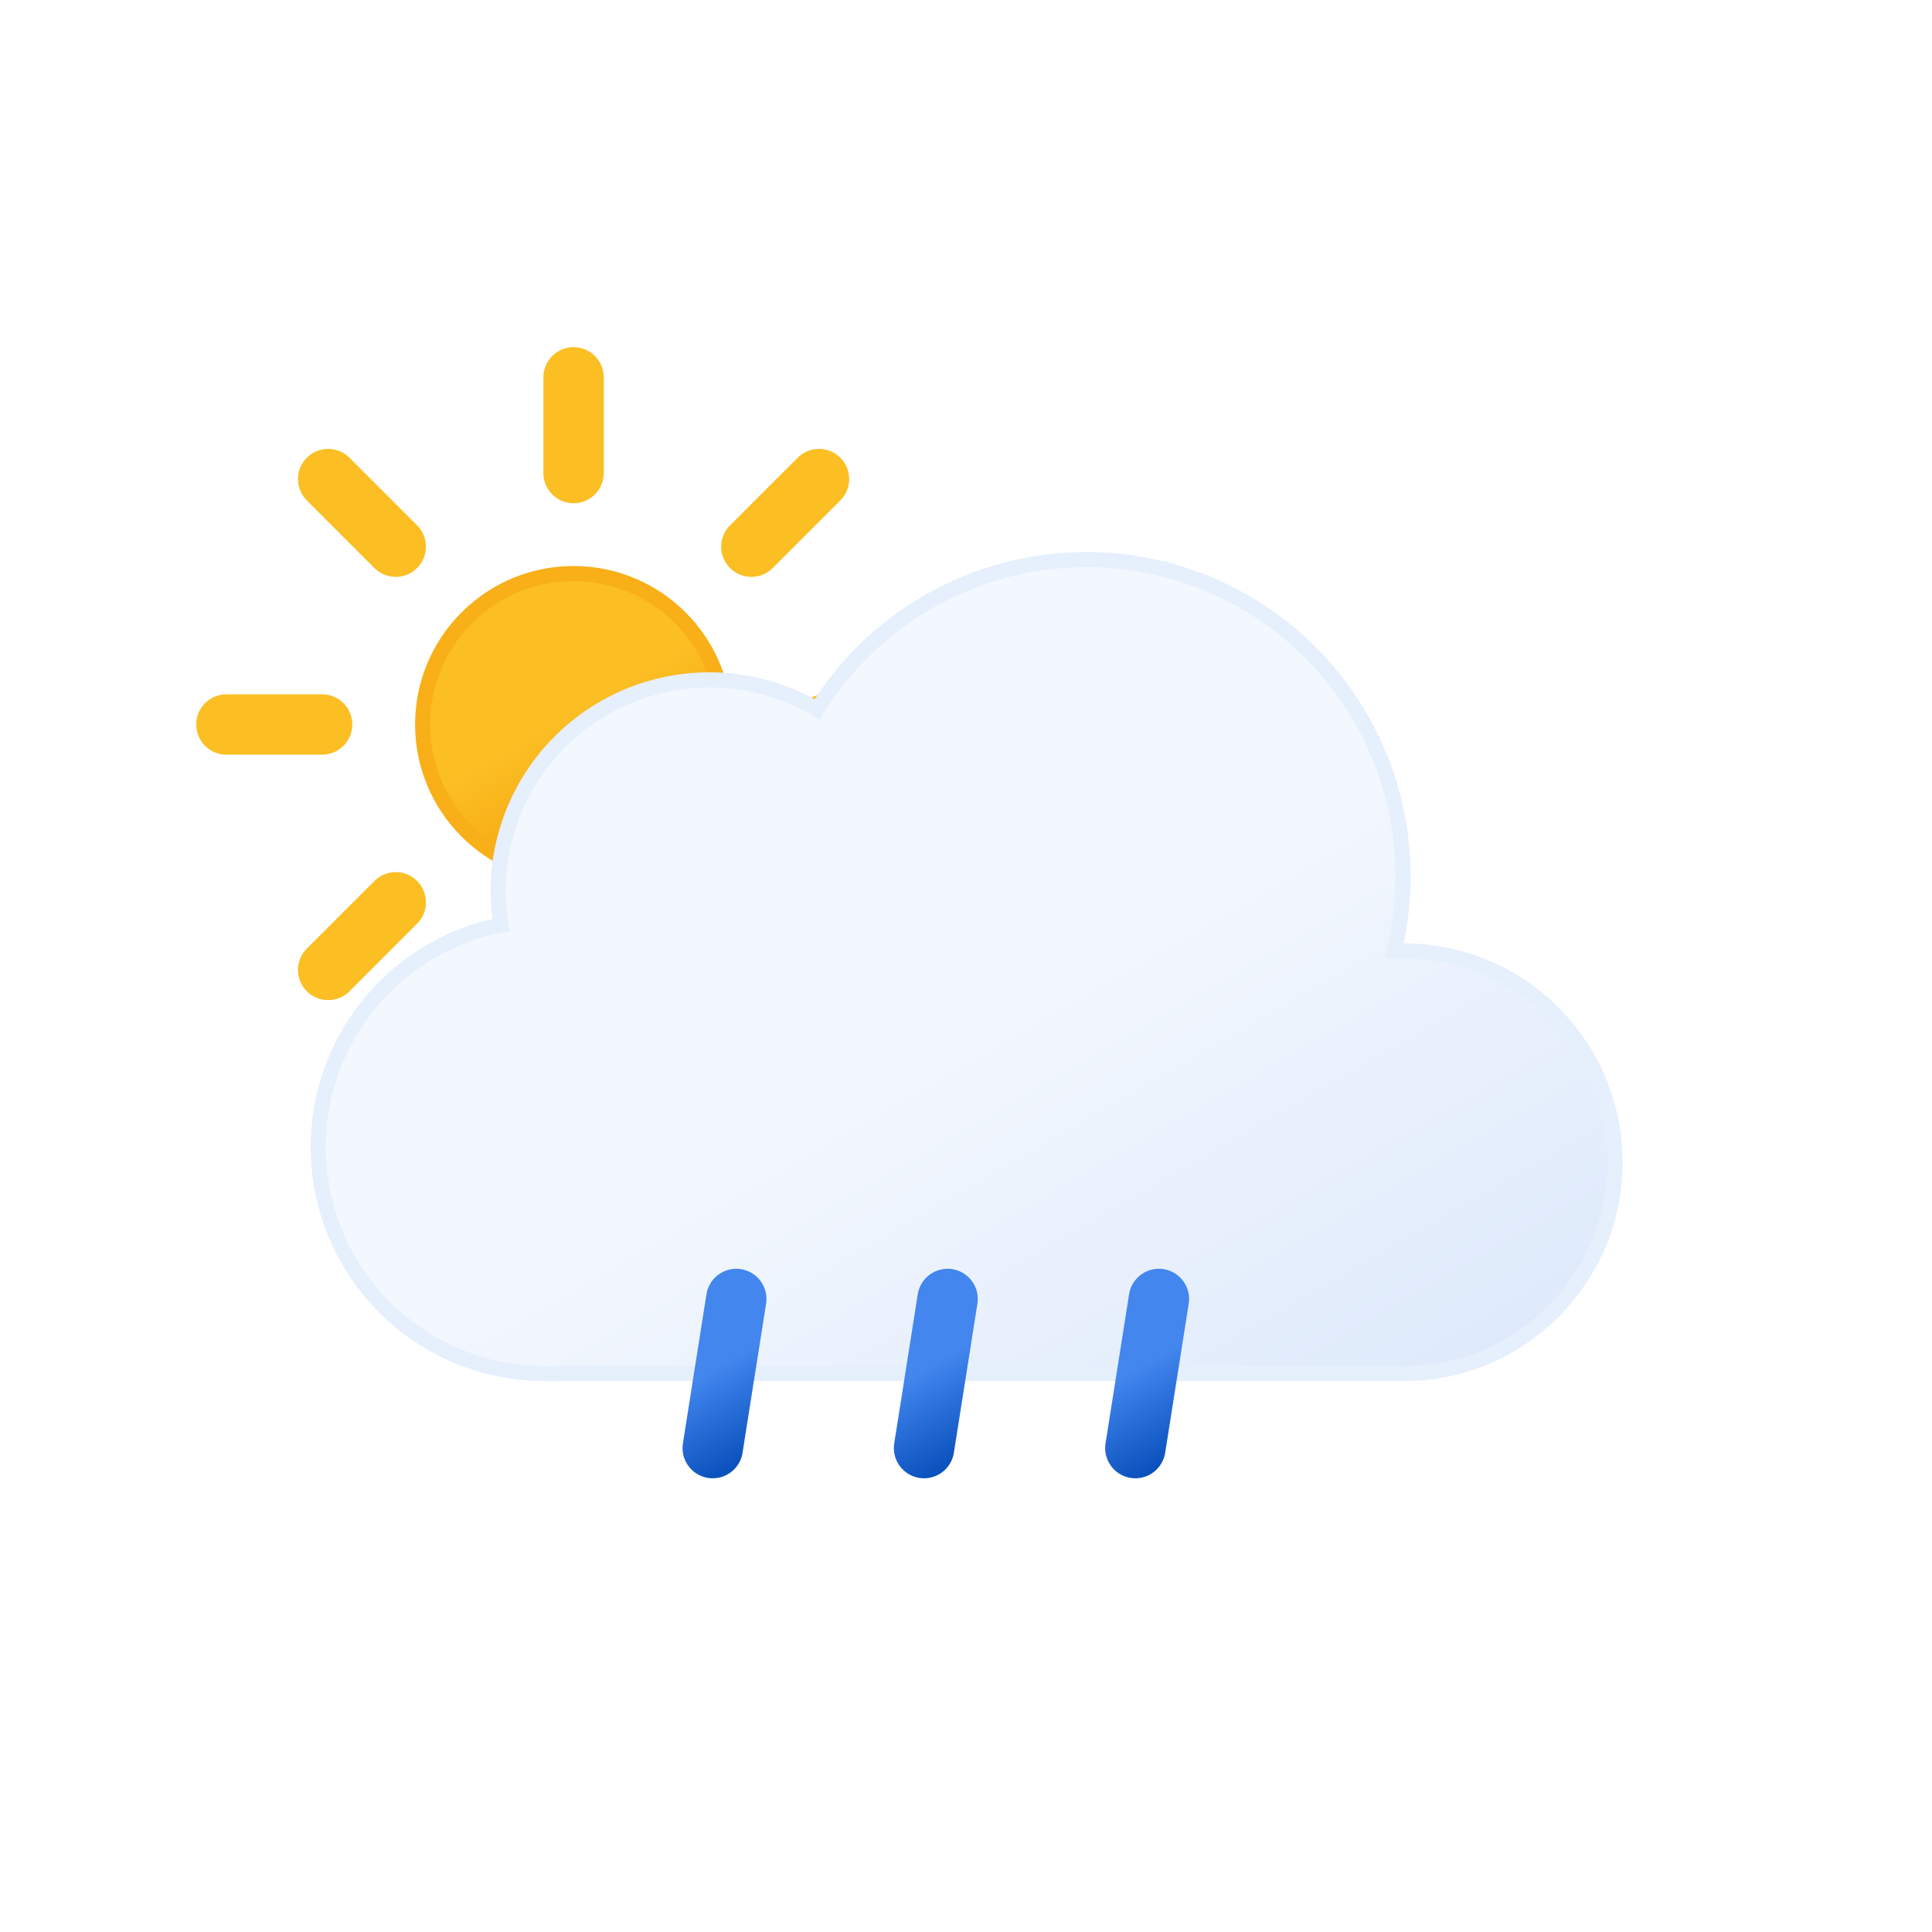
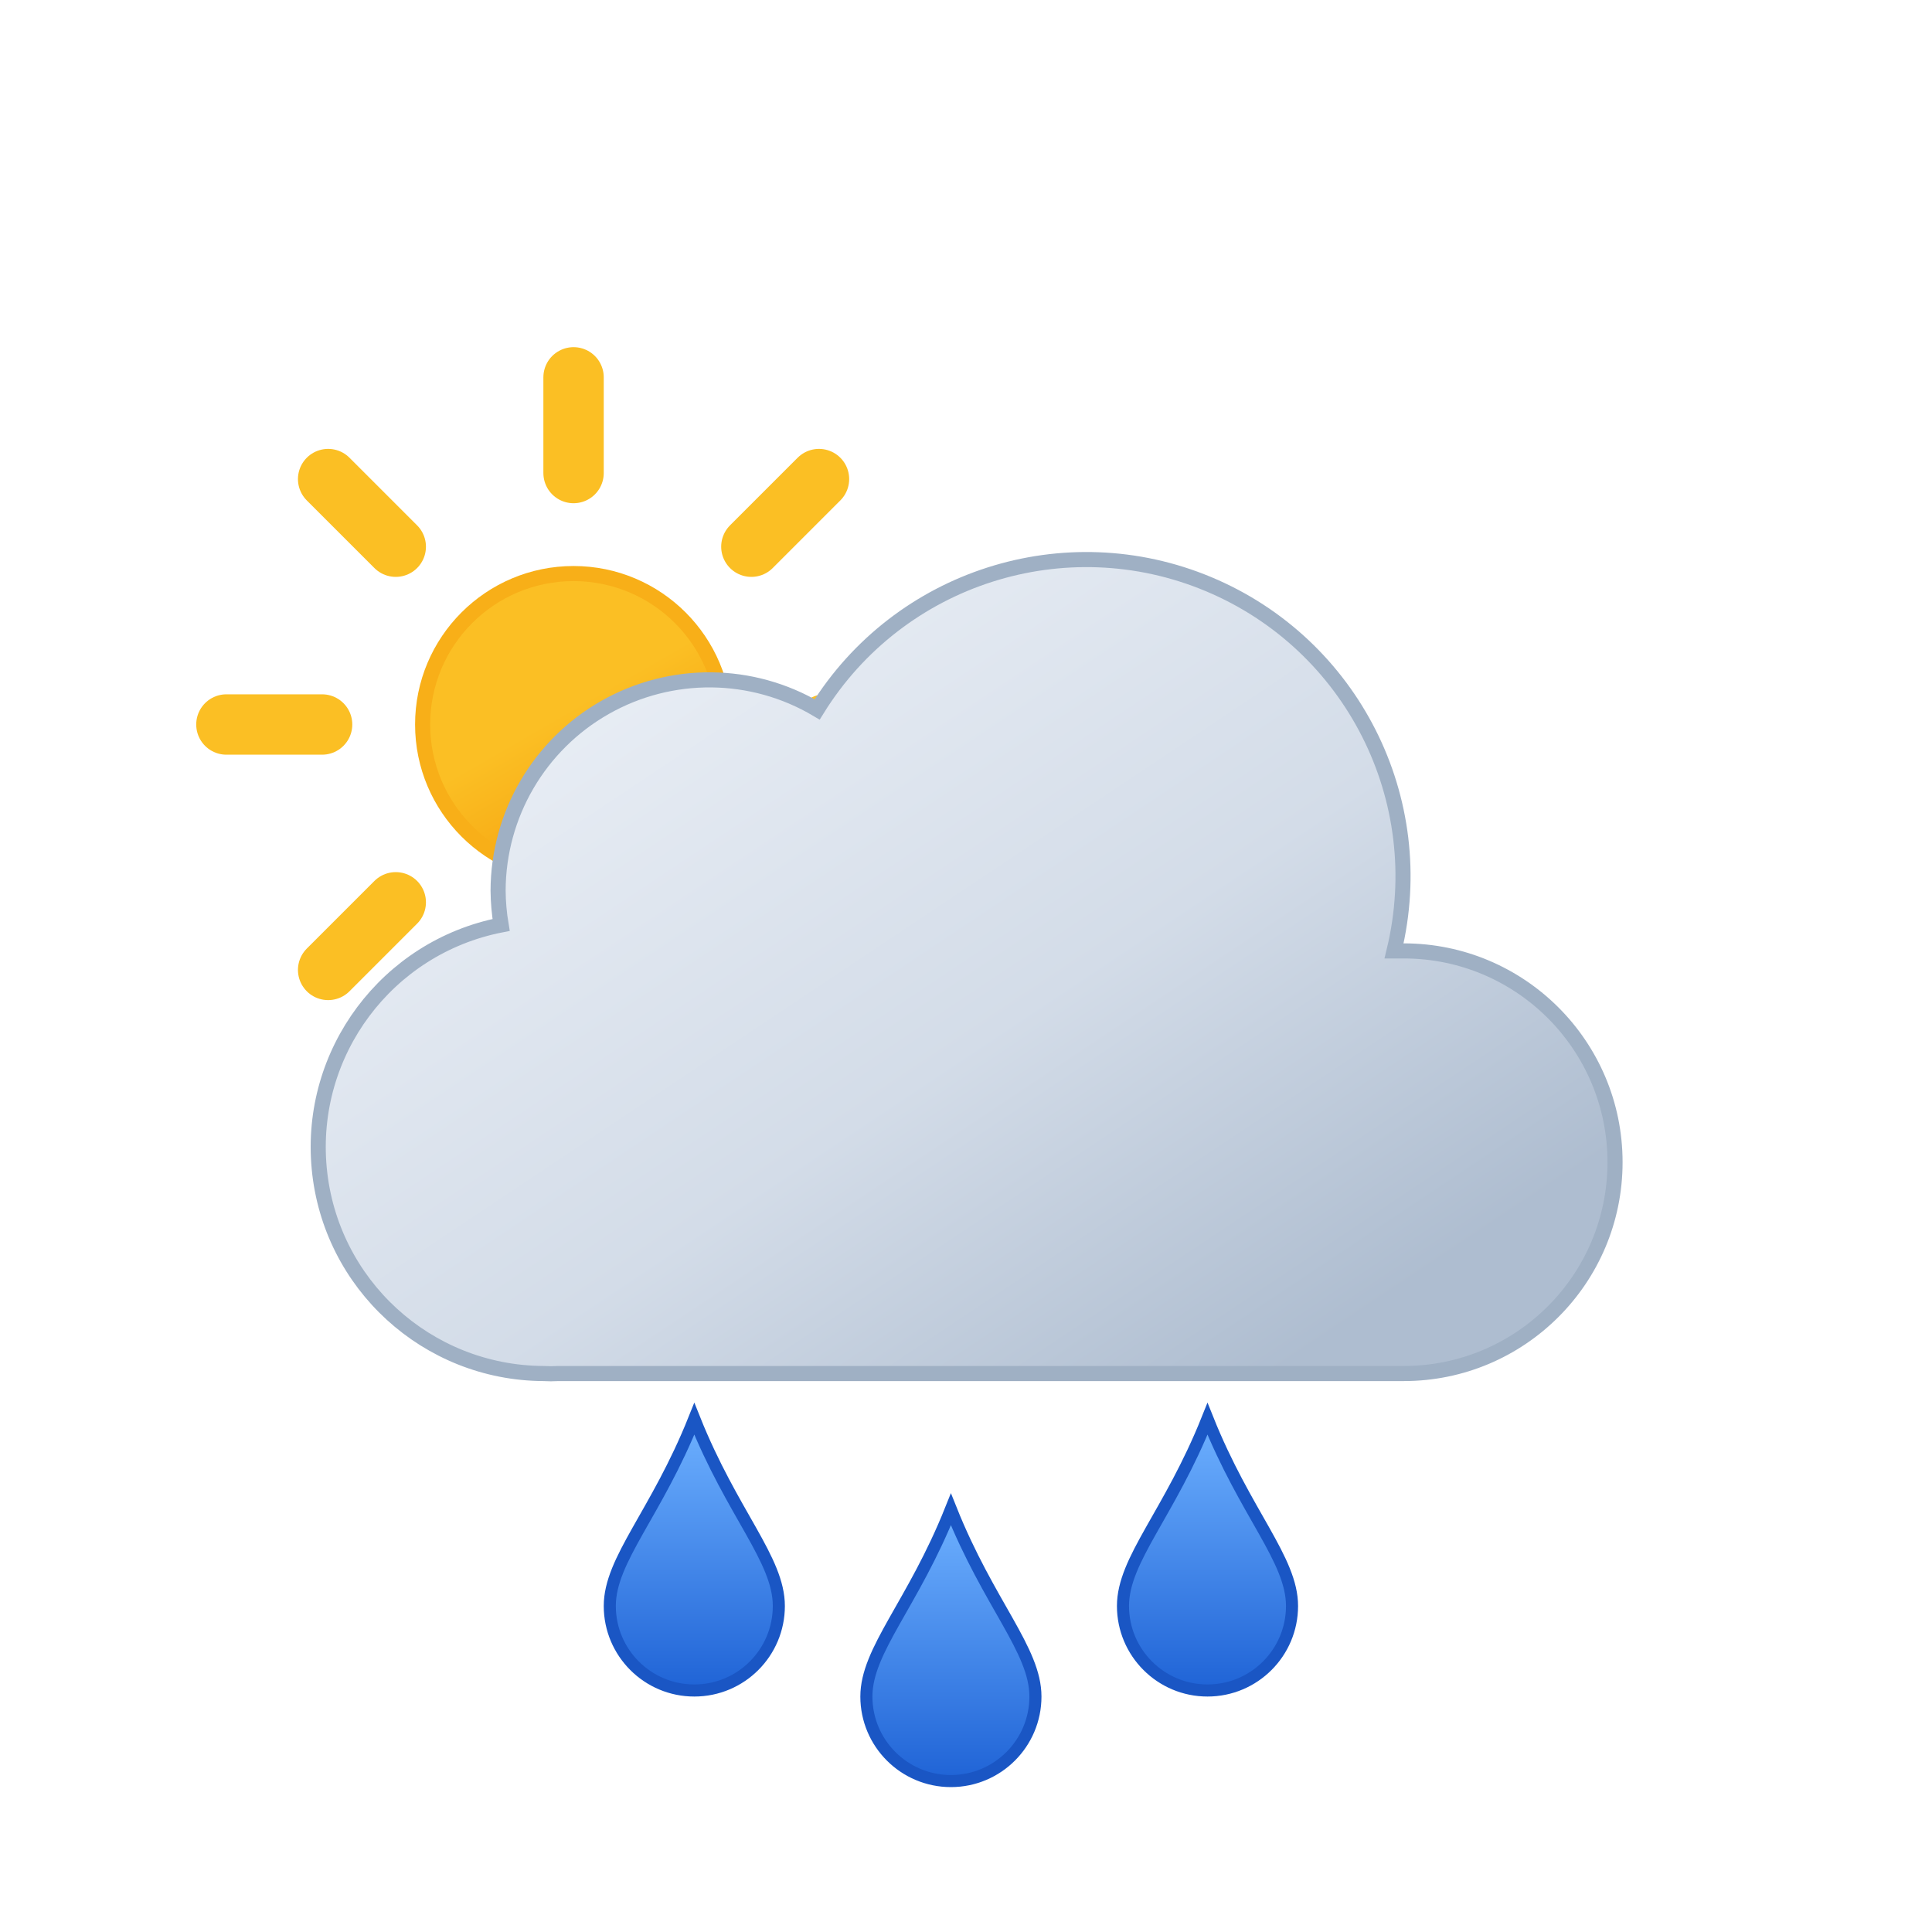
<svg xmlns="http://www.w3.org/2000/svg" xmlns:xlink="http://www.w3.org/1999/xlink" viewBox="0 0 64 64">
  <defs>
    <linearGradient id="a" x1="16.5" y1="19.67" x2="21.5" y2="28.33" gradientUnits="userSpaceOnUse">
      <stop offset="0" stop-color="#fbbf24" />
      <stop offset="0.45" stop-color="#fbbf24" />
      <stop offset="1" stop-color="#f59e0b" />
    </linearGradient>
    <linearGradient id="b" x1="22.56" y1="21.96" x2="39.2" y2="50.8" gradientUnits="userSpaceOnUse">
      <stop offset="0" stop-color="#f3f7fe" />
      <stop offset="0.45" stop-color="#f3f7fe" />
      <stop offset="1" stop-color="#deeafb" />
    </linearGradient>
    <linearGradient id="c" x1="22.53" y1="42.95" x2="25.47" y2="48.05" gradientUnits="userSpaceOnUse">
      <stop offset="0" stop-color="#4286ee" />
      <stop offset="0.45" stop-color="#4286ee" />
      <stop offset="1" stop-color="#0950bc" />
    </linearGradient>
    <linearGradient id="d" x1="29.53" y1="42.95" x2="32.47" y2="48.05" xlink:href="#c" />
    <linearGradient id="e" x1="36.53" y1="42.95" x2="39.47" y2="48.05" xlink:href="#c" />
+     <linearGradient id="rc" x1="22" y1="20" x2="40" y2="47" gradientUnits="userSpaceOnUse">
+       <stop offset="0" stop-color="#e9eef5" />
+       <stop offset=".55" stop-color="#d3dce8" />
+       <stop offset="1" stop-color="#aebdd0" />
+     </linearGradient>
+     <linearGradient id="rd" x1="0" y1="0" x2="0" y2="1">
+       <stop offset="0" stop-color="#6eb1ff" />
+       <stop offset="1" stop-color="#1f63d6" />
+     </linearGradient>
  </defs>
  <circle cx="19" cy="24" r="5" stroke="#f8af18" stroke-miterlimit="10" stroke-width="0.5" fill="url(#a)" />
  <path d="M19,15.67V12.5m0,23V32.33m5.89-14.22,2.24-2.24M10.87,32.13l2.24-2.24m0-11.78-2.24-2.24M27.13,32.13l-2.24-2.24M7.5,24h3.17M30.5,24H27.33" fill="none" stroke="#fbbf24" stroke-linecap="round" stroke-miterlimit="10" stroke-width="2" />
-   <path d="M46.5,31.5l-.32,0a10.49,10.49,0,0,0-19.11-8,7,7,0,0,0-10.57,6,7.21,7.21,0,0,0,.1,1.14A7.5,7.5,0,0,0,18,45.5a4.19,4.19,0,0,0,.5,0v0h28a7,7,0,0,0,0-14Z" stroke="#e6effc" stroke-miterlimit="10" stroke-width="0.5" fill="url(#b)" />
-   <line x1="24.39" y1="43.03" x2="23.61" y2="47.97" fill="none" stroke-linecap="round" stroke-miterlimit="10" stroke-width="2" stroke="url(#c)" />
-   <line x1="31.39" y1="43.03" x2="30.61" y2="47.97" fill="none" stroke-linecap="round" stroke-miterlimit="10" stroke-width="2" stroke="url(#d)" />
-   <line x1="38.39" y1="43.03" x2="37.61" y2="47.97" fill="none" stroke-linecap="round" stroke-miterlimit="10" stroke-width="2" stroke="url(#e)" />
+   <path d="M46.5,31.5l-.32,0a10.49,10.49,0,0,0-19.11-8,7,7,0,0,0-10.57,6,7.21,7.21,0,0,0,.1,1.14A7.5,7.5,0,0,0,18,45.5a4.19,4.19,0,0,0,.5,0v0h28a7,7,0,0,0,0-14Z" stroke="#9fb0c4" stroke-miterlimit="10" stroke-width="0.5" fill="url(#rc)" />
+   <path d="M23,47C24.26,50.15 25.8,51.66 25.8,53.2A2.8,2.8 0 0 1 20.2,53.2C20.2,51.66 21.74,50.15 23,47Z" fill="url(#rd)" stroke="#1a56c4" stroke-width="0.4" />
+   <path d="M31.5,50C32.76,53.15 34.3,54.66 34.3,56.2A2.8,2.8 0 0 1 28.7,56.2C28.7,54.66 30.24,53.15 31.5,50Z" fill="url(#rd)" stroke="#1a56c4" stroke-width="0.4" />
+   <path d="M40,47C41.26,50.15 42.8,51.66 42.8,53.2A2.8,2.8 0 0 1 37.2,53.2C37.2,51.66 38.74,50.15 40,47Z" fill="url(#rd)" stroke="#1a56c4" stroke-width="0.4" />
</svg>
